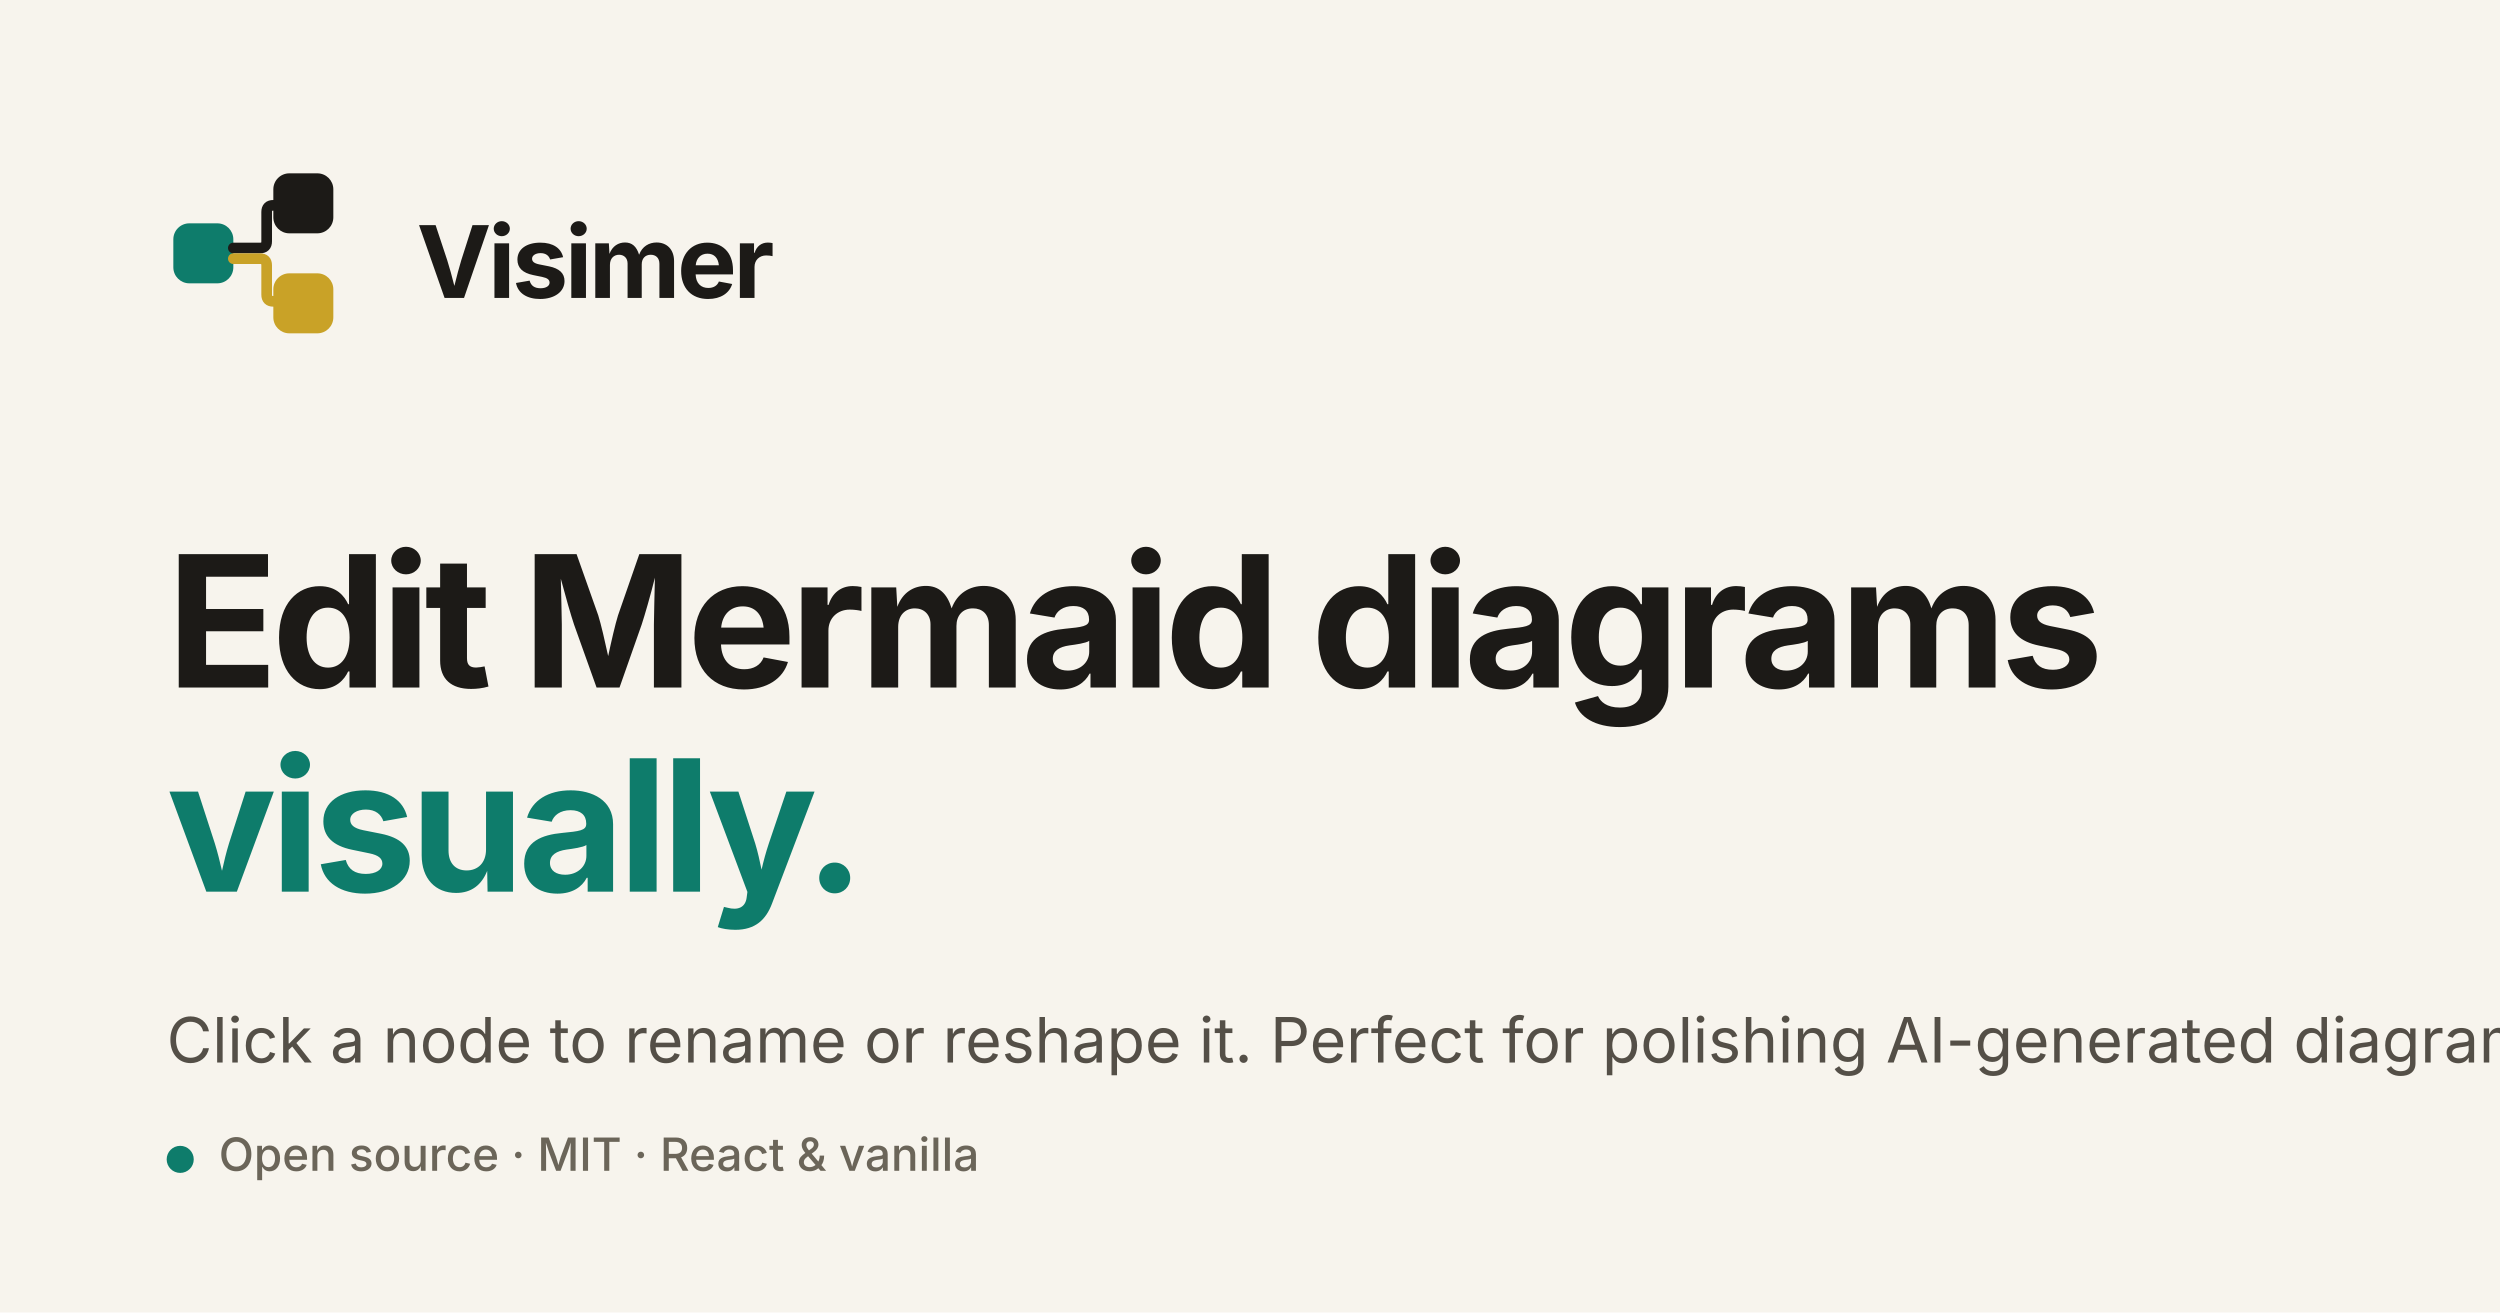
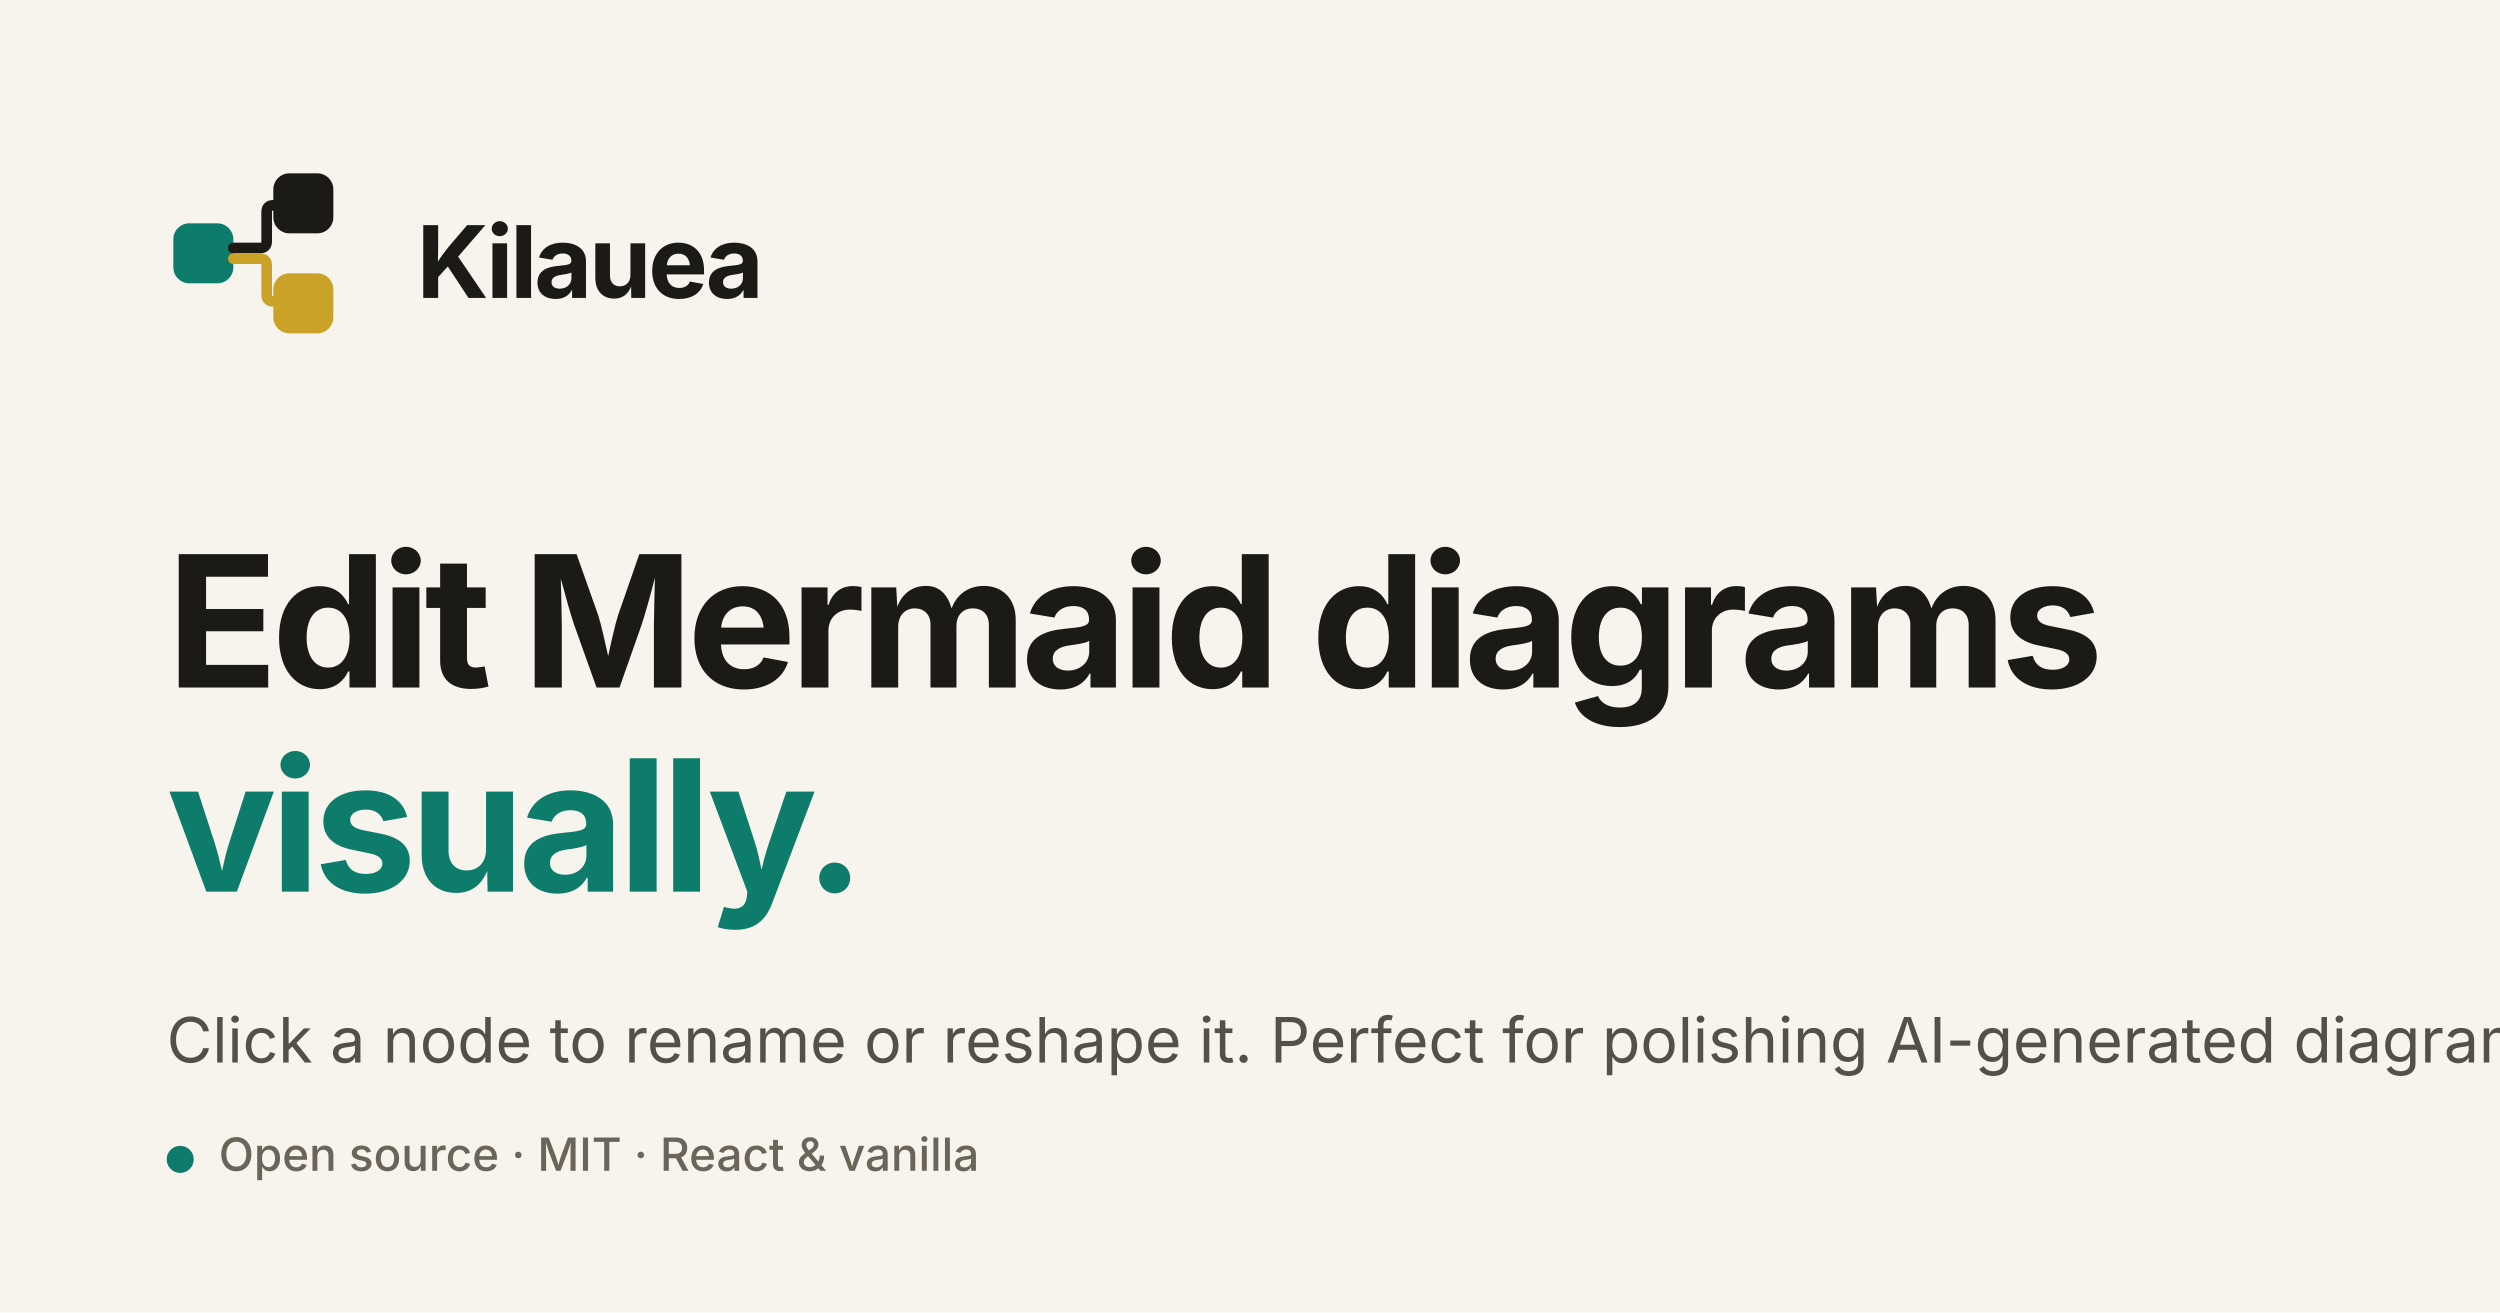
<svg xmlns="http://www.w3.org/2000/svg" viewBox="0 0 1200 630" width="1200" height="630">
  <rect width="1200" height="630" fill="#F7F4ED" />
  <g transform="translate(80, 80)">
    <g transform="scale(3.2)">
      <rect x="1" y="8.5" width="9" height="9" rx="2.4" fill="#0E7C6B" />
      <rect x="16" y="1" width="9" height="9" rx="2.4" fill="#1C1A17" />
      <rect x="16" y="16" width="9" height="9" rx="2.4" fill="#C9A227" />
      <path d="M10 12.2 H14 Q15 12.2 15 11.2 V6.8 Q15 5.8 16 5.8" stroke="#1C1A17" stroke-width="1.6" fill="none" stroke-linecap="round" />
      <path d="M10 13.8 H14 Q15 13.8 15 14.8 V19.2 Q15 20.2 16 20.2" stroke="#C9A227" stroke-width="1.6" fill="none" stroke-linecap="round" />
    </g>
-     <text x="120" y="63" font-family="Inter, system-ui, sans-serif" font-weight="700" font-size="48" letter-spacing="-1.5" fill="#1C1A17">Visimer</text>
+     <text x="120" y="63" font-family="Inter, system-ui, sans-serif" font-weight="700" font-size="48" letter-spacing="-1.5" fill="#1C1A17">Kilauea</text>
  </g>
  <text x="80" y="330" font-family="Inter, system-ui, sans-serif" font-weight="700" font-size="88" letter-spacing="-3" fill="#1C1A17">Edit Mermaid diagrams</text>
  <text x="80" y="428" font-family="Inter, system-ui, sans-serif" font-weight="700" font-size="88" letter-spacing="-3" fill="#0E7C6B">visually.</text>
  <text x="80" y="510" font-family="Inter, system-ui, sans-serif" font-weight="400" font-size="30" fill="#544F47">Click a node to rename or reshape it. Perfect for polishing AI-generated diagrams.</text>
  <g transform="translate(80, 550)">
    <rect x="0" y="0" width="13" height="13" rx="99" fill="#0E7C6B" />
    <text x="25" y="12" font-family="Inter, system-ui, sans-serif" font-weight="500" font-size="22" fill="#6B6559">Open source · MIT · React &amp; vanilla</text>
  </g>
</svg>
